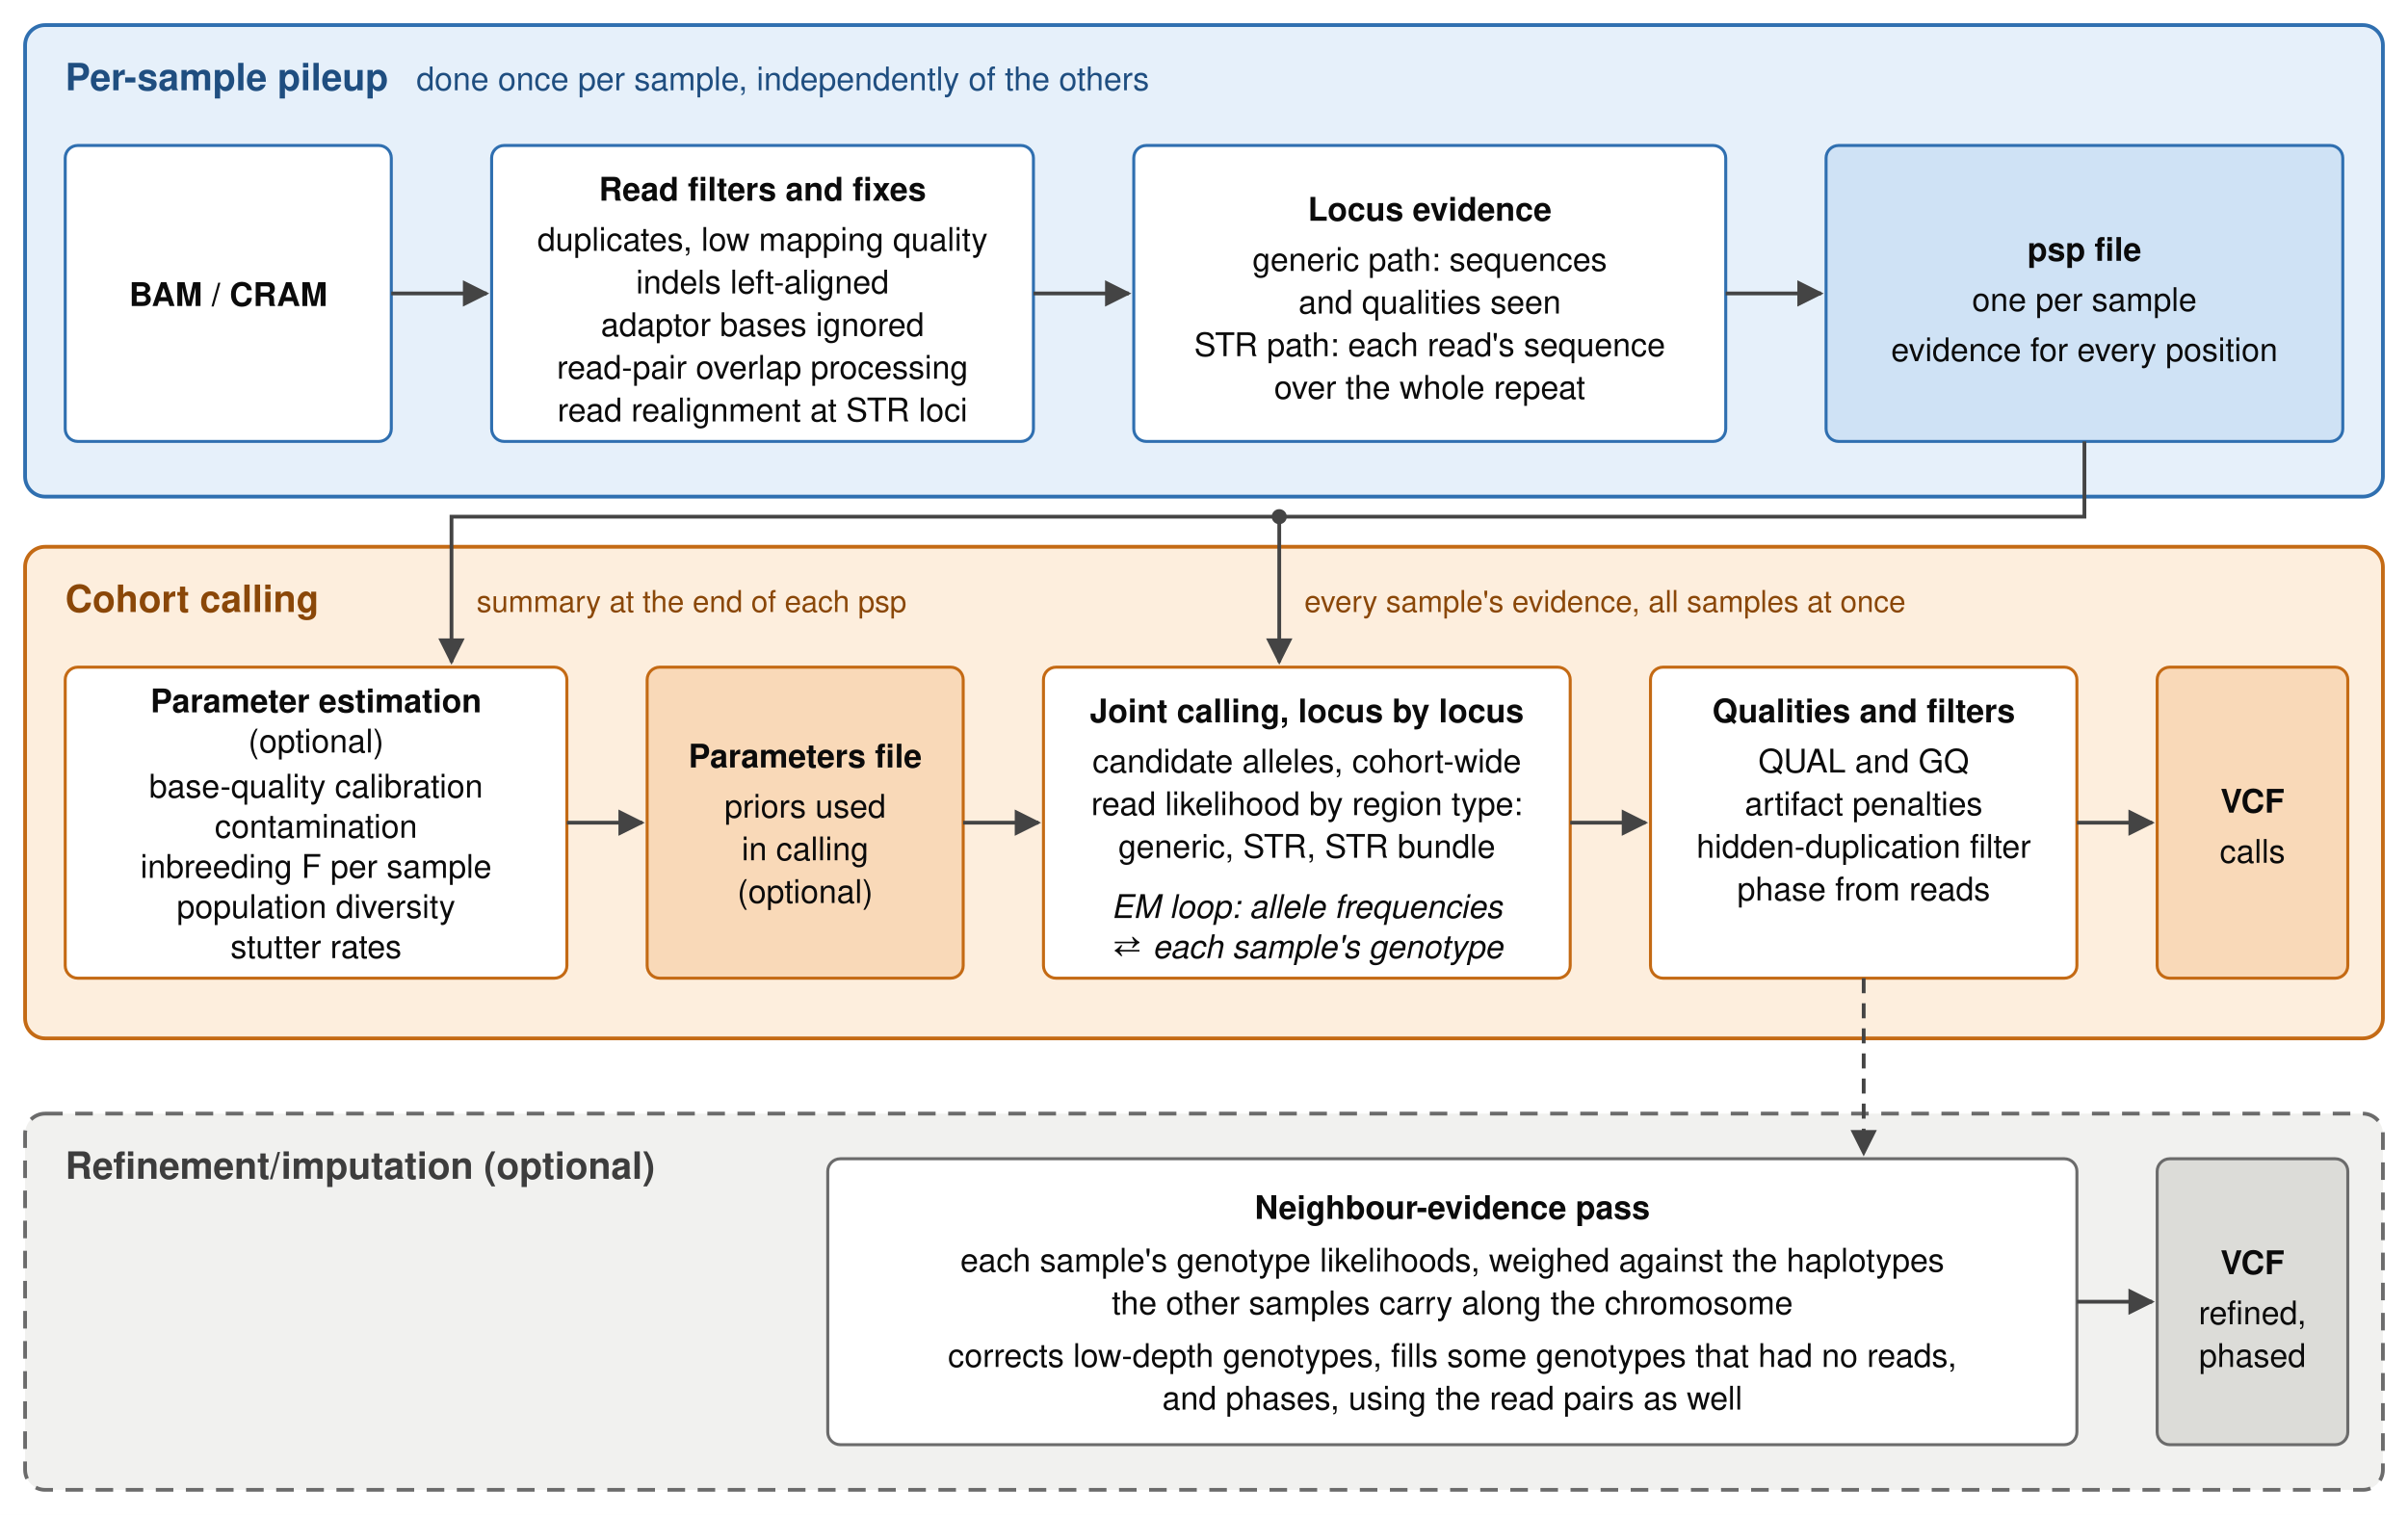
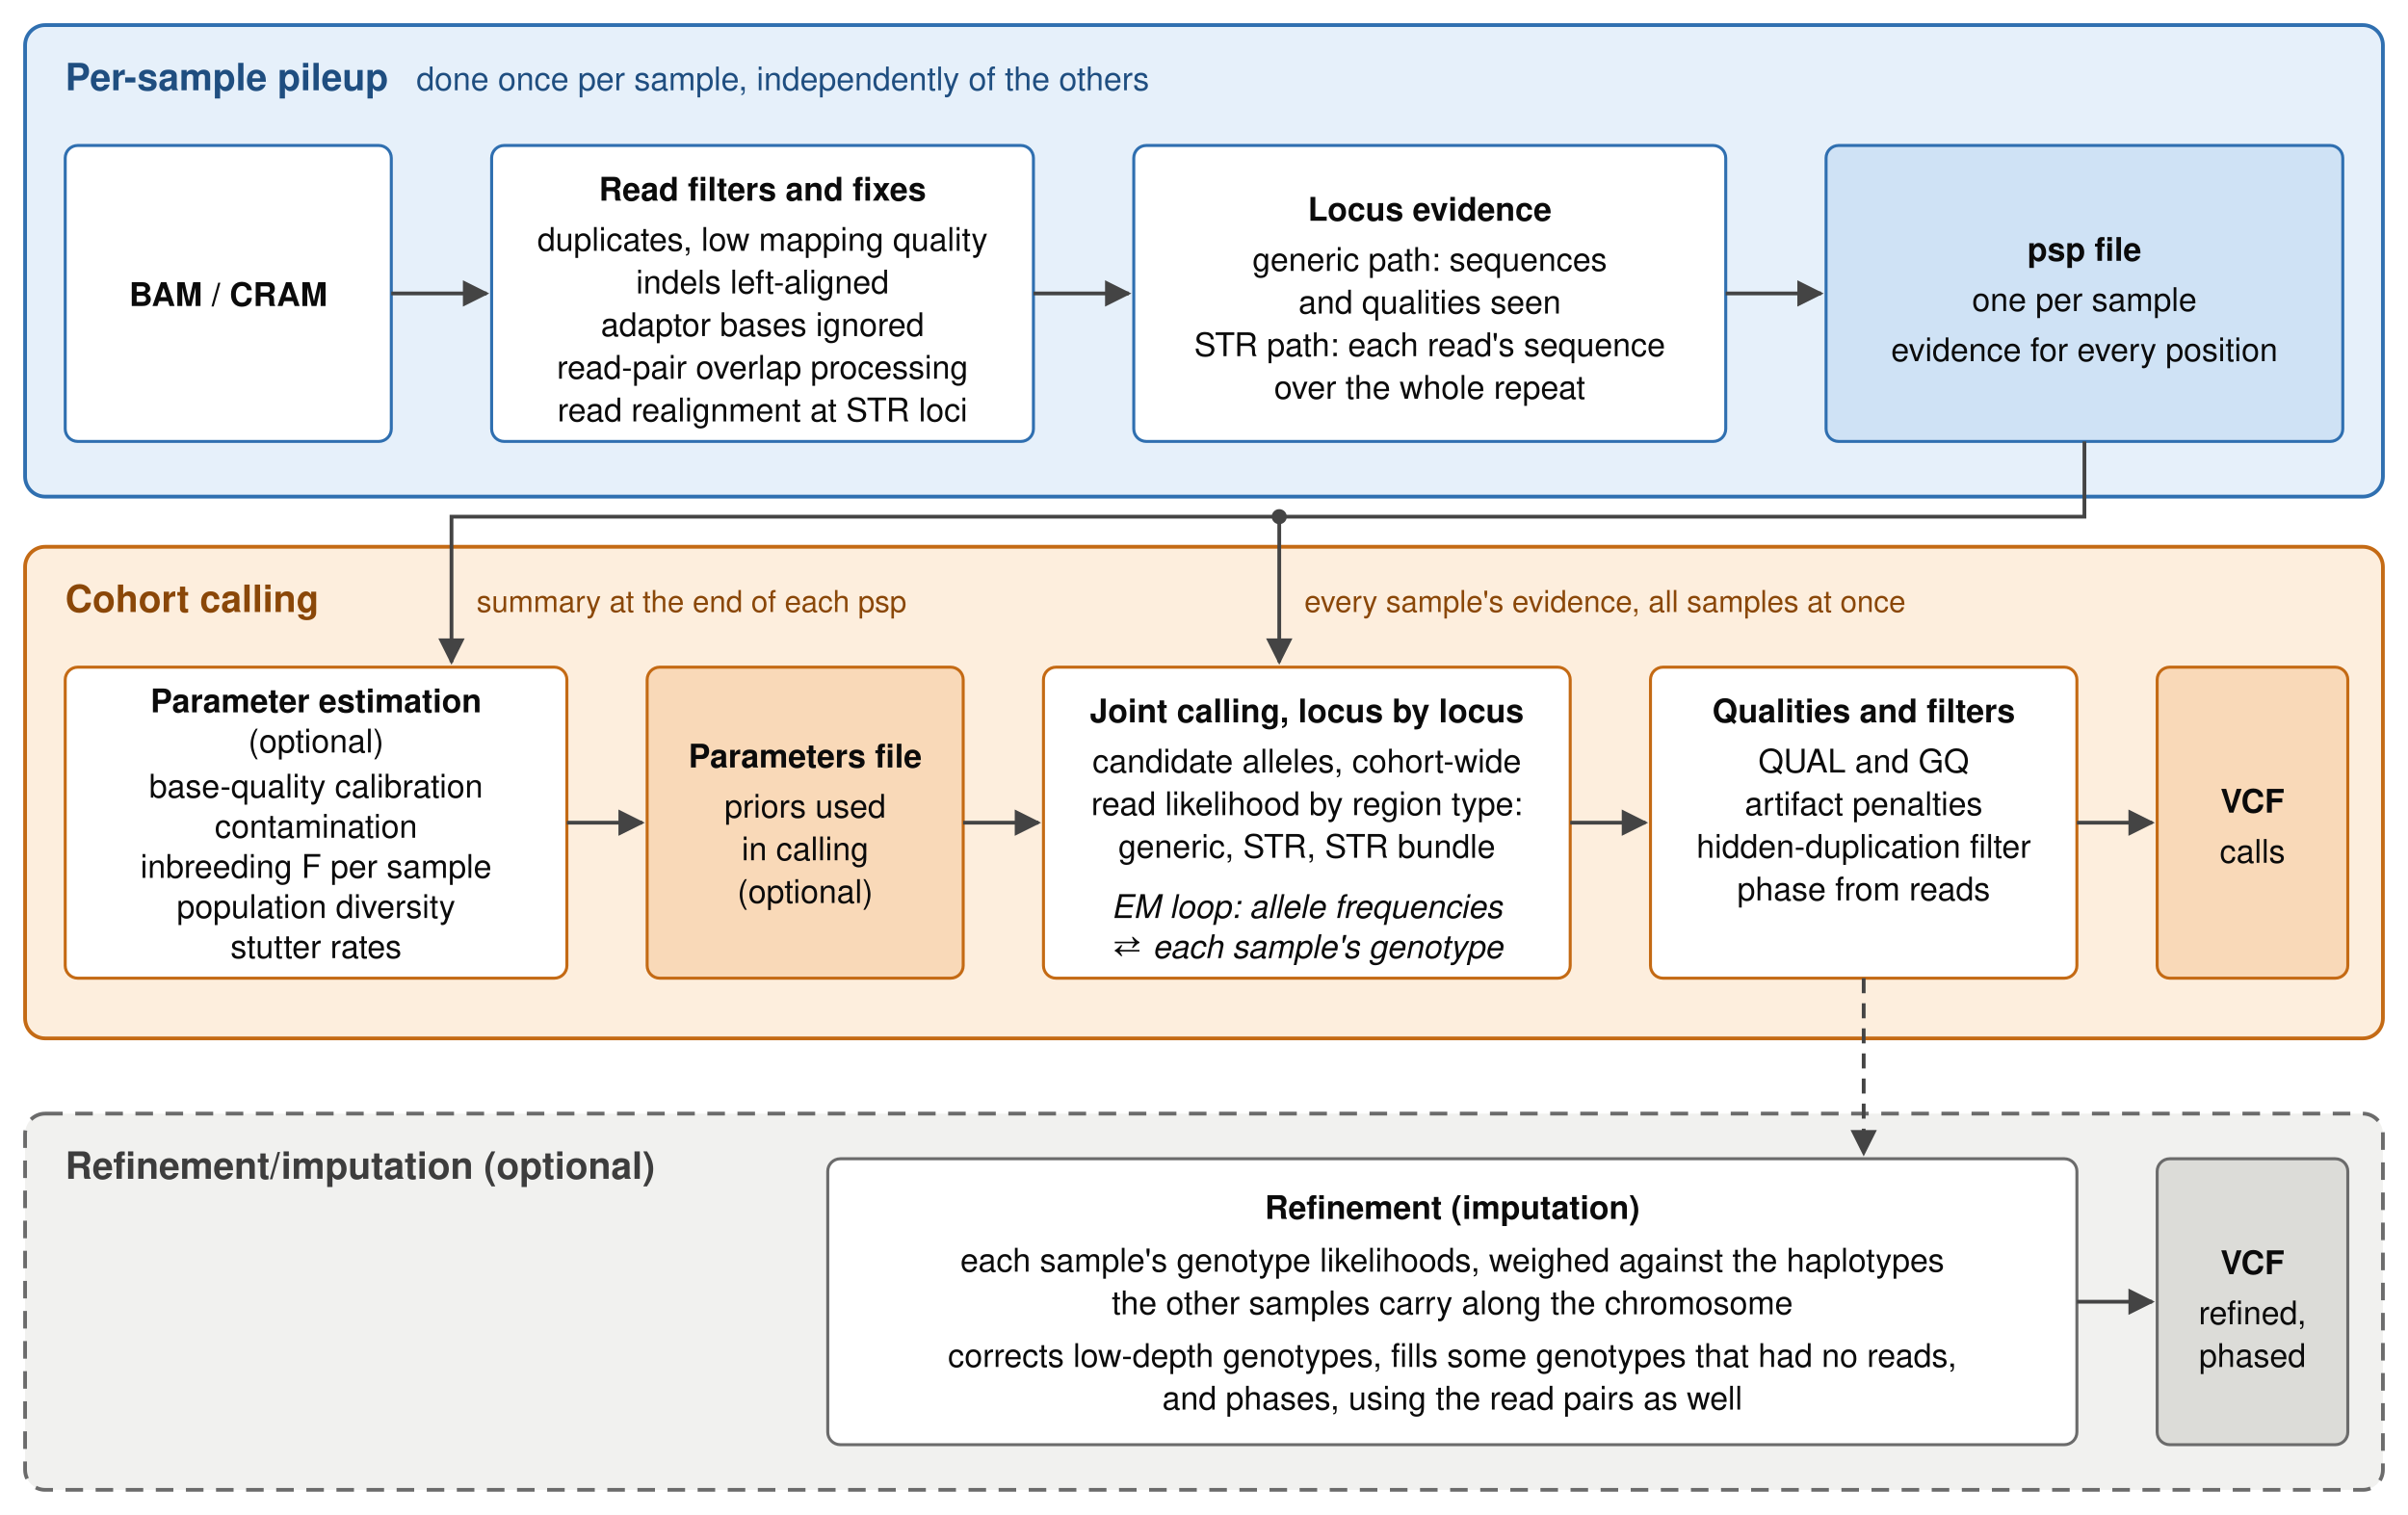
<svg xmlns="http://www.w3.org/2000/svg" width="960" height="604" viewBox="0 0 960 604" version="1.1" font-family="'Helvetica Neue', Helvetica, Arial, 'DejaVu Sans', sans-serif" font-size="13" fill="#0b0b0b">
  <defs>
    <marker id="arrow" viewBox="0 0 10 10" refX="9" refY="5" markerWidth="7" markerHeight="7" orient="auto">
      <path d="M 0 0 L 10 5 L 0 10 z" fill="#444444" />
    </marker>
  </defs>
  <rect x="0" y="0" width="960" height="604" fill="#ffffff" />
  <rect x="10" y="10" width="940" height="188" rx="8" fill="#e6f0fa" stroke="#2f6fb0" stroke-width="1.5" />
  <text x="26" y="36" font-size="15" font-weight="bold" fill="#1f4e80">Per-sample pileup</text>
  <text x="166" y="36" fill="#1f4e80">done once per sample, independently of the others</text>
  <g stroke="#2f6fb0" stroke-width="1.2" fill="#ffffff">
    <rect x="26" y="58" width="130" height="118" rx="5" />
    <rect x="196" y="58" width="216" height="118" rx="5" />
    <rect x="452" y="58" width="236" height="118" rx="5" />
    <rect x="728" y="58" width="206" height="118" rx="5" fill="#cfe2f5" />
  </g>
  <g text-anchor="middle">
    <text x="91" y="122" font-weight="bold">BAM / CRAM</text>
    <text x="304" y="80" font-weight="bold">Read filters and fixes</text>
    <text x="304" y="100">duplicates, low mapping quality</text>
    <text x="304" y="117">indels left-aligned</text>
    <text x="304" y="134">adaptor bases ignored</text>
    <text x="304" y="151">read-pair overlap processing</text>
    <text x="304" y="168">read realignment at STR loci</text>
    <text x="570" y="88" font-weight="bold">Locus evidence</text>
    <text x="570" y="108">generic path: sequences</text>
    <text x="570" y="125">and qualities seen</text>
    <text x="570" y="142">STR path: each read's sequence</text>
    <text x="570" y="159">over the whole repeat</text>
    <text x="831" y="104" font-weight="bold">psp file</text>
    <text x="831" y="124">one per sample</text>
    <text x="831" y="144">evidence for every position</text>
  </g>
  <g stroke="#444444" stroke-width="1.5" fill="none" marker-end="url(#arrow)">
    <line x1="156" y1="117" x2="194" y2="117" />
    <line x1="412" y1="117" x2="450" y2="117" />
    <line x1="688" y1="117" x2="726" y2="117" />
  </g>
  <rect x="10" y="218" width="940" height="196" rx="8" fill="#fdeedd" stroke="#c46a14" stroke-width="1.5" />
  <text x="26" y="244" font-size="15" font-weight="bold" fill="#8a4708">Cohort calling</text>
  <text x="190" y="244" fill="#8a4708" font-size="12">summary at the end of each psp</text>
  <text x="520" y="244" fill="#8a4708" font-size="12">every sample's evidence, all samples at once</text>
  <g stroke="#c46a14" stroke-width="1.2" fill="#ffffff">
    <rect x="26" y="266" width="200" height="124" rx="5" />
    <rect x="258" y="266" width="126" height="124" rx="5" fill="#f9d9b8" />
    <rect x="416" y="266" width="210" height="124" rx="5" />
    <rect x="658" y="266" width="170" height="124" rx="5" />
    <rect x="860" y="266" width="76" height="124" rx="5" fill="#f9d9b8" />
  </g>
  <g text-anchor="middle">
    <text x="126" y="284" font-weight="bold">Parameter estimation</text>
    <text x="126" y="300">(optional)</text>
    <text x="126" y="318">base-quality calibration</text>
    <text x="126" y="334">contamination</text>
    <text x="126" y="350">inbreeding F per sample</text>
    <text x="126" y="366">population diversity</text>
    <text x="126" y="382">stutter rates</text>
    <text x="321" y="306" font-weight="bold">Parameters file</text>
    <text x="321" y="326">priors used</text>
    <text x="321" y="343">in calling</text>
    <text x="321" y="360">(optional)</text>
    <text x="521" y="288" font-weight="bold">Joint calling, locus by locus</text>
    <text x="521" y="308">candidate alleles, cohort-wide</text>
    <text x="521" y="325">read likelihood by region type:</text>
    <text x="521" y="342">generic, STR, STR bundle</text>
    <text x="521" y="366" font-style="italic">EM loop: allele frequencies</text>
    <text x="521" y="382" font-style="italic">⇄ each sample's genotype</text>
    <text x="743" y="288" font-weight="bold">Qualities and filters</text>
    <text x="743" y="308">QUAL and GQ</text>
    <text x="743" y="325">artifact penalties</text>
    <text x="743" y="342">hidden-duplication filter</text>
    <text x="743" y="359">phase from reads</text>
    <text x="898" y="324" font-weight="bold">VCF</text>
    <text x="898" y="344">calls</text>
  </g>
  <g stroke="#444444" stroke-width="1.5" fill="none" marker-end="url(#arrow)">
    <line x1="226" y1="328" x2="256" y2="328" />
    <line x1="384" y1="328" x2="414" y2="328" />
    <line x1="626" y1="328" x2="656" y2="328" />
    <line x1="828" y1="328" x2="858" y2="328" />
  </g>
  <g stroke="#444444" stroke-width="1.5" fill="none" marker-end="url(#arrow)">
    <path d="M 831 176 L 831 206 L 180 206 L 180 264" />
    <path d="M 510 206 L 510 264" />
  </g>
  <circle cx="510" cy="206" r="3" fill="#444444" />
  <rect x="10" y="444" width="940" height="150" rx="8" fill="#f1f1ef" stroke="#6b6b6b" stroke-width="1.5" stroke-dasharray="7 5" />
  <text x="26" y="470" font-size="15" font-weight="bold" fill="#3d3d3d">Refinement/imputation (optional)</text>
  <g stroke="#6b6b6b" stroke-width="1.2" fill="#ffffff">
    <rect x="330" y="462" width="498" height="114" rx="5" />
    <rect x="860" y="462" width="76" height="114" rx="5" fill="#dcdcd8" />
  </g>
  <g text-anchor="middle">
-     <text x="579" y="486" font-weight="bold">Neighbour-evidence pass</text>
+     <text x="579" y="486" font-weight="bold">Refinement (imputation)</text>
    <text x="579" y="507">each sample's genotype likelihoods, weighed against the haplotypes</text>
    <text x="579" y="524">the other samples carry along the chromosome</text>
    <text x="579" y="545">corrects low-depth genotypes, fills some genotypes that had no reads,</text>
    <text x="579" y="562">and phases, using the read pairs as well</text>
    <text x="898" y="508" font-weight="bold">VCF</text>
    <text x="898" y="528">refined,</text>
    <text x="898" y="545">phased</text>
  </g>
  <g stroke="#444444" stroke-width="1.5" fill="none" marker-end="url(#arrow)">
    <path d="M 743 390 L 743 460" stroke-dasharray="6 4" />
    <line x1="828" y1="519" x2="858" y2="519" />
  </g>
</svg>
